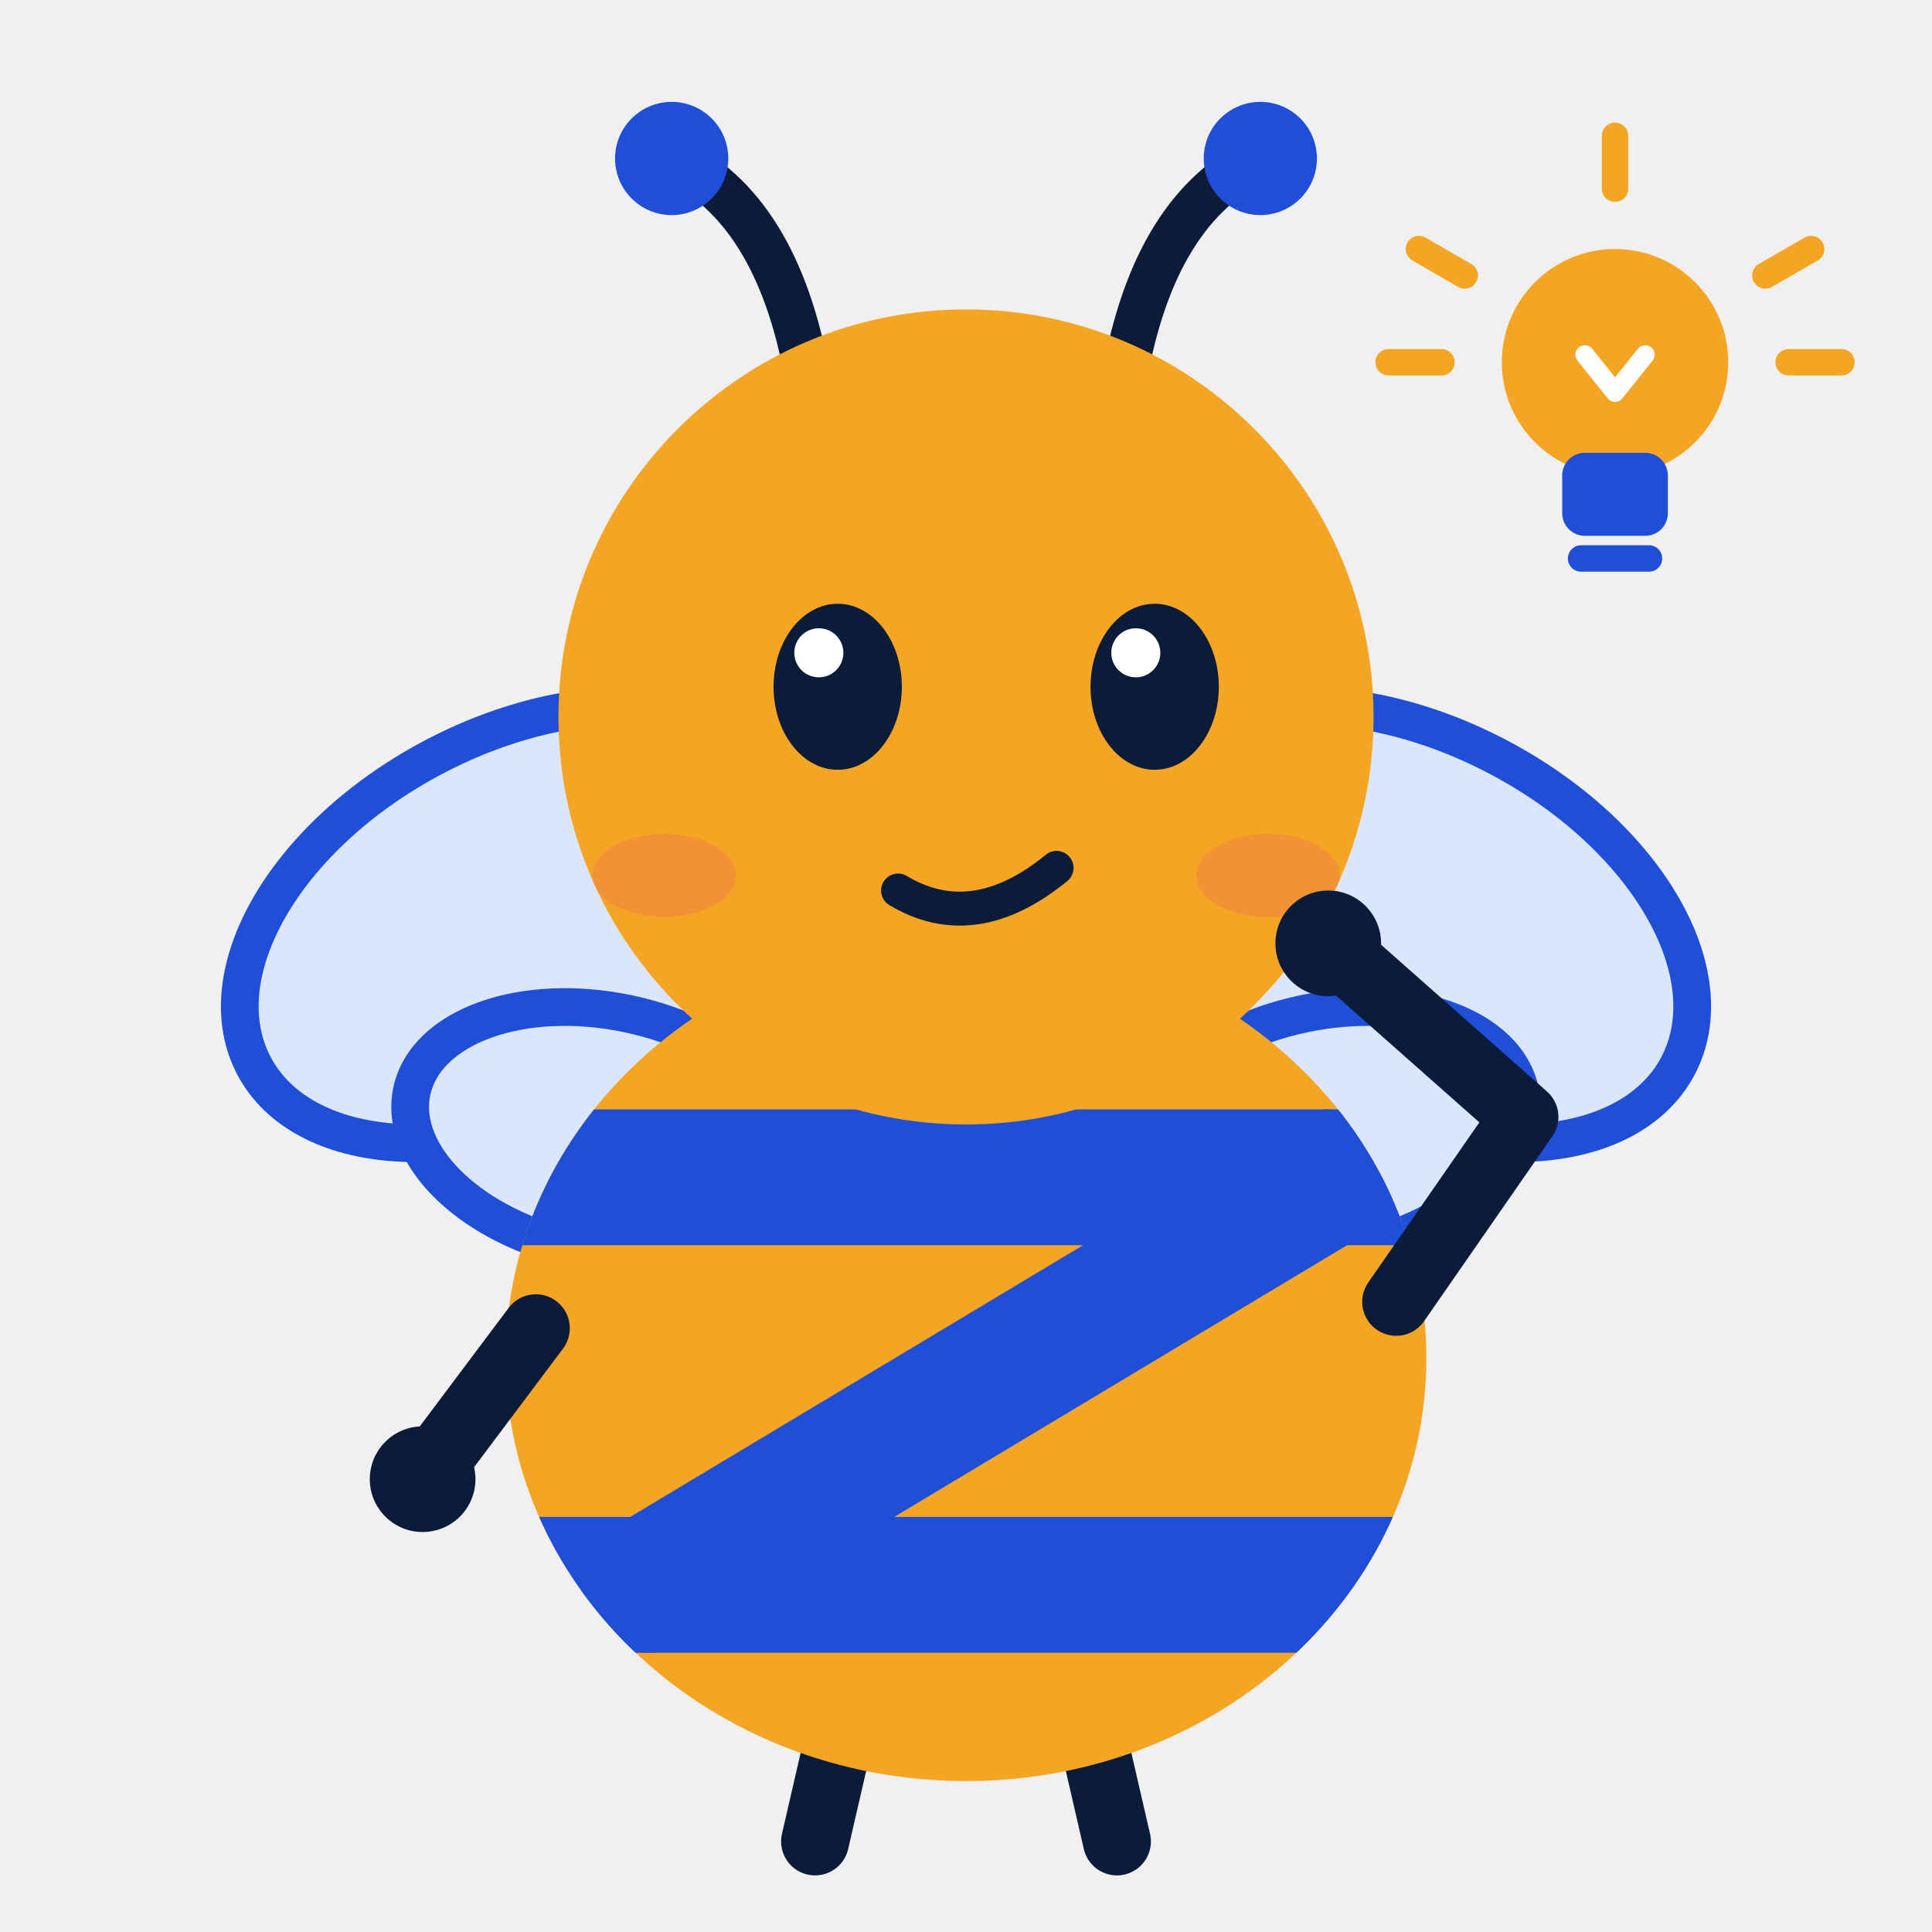
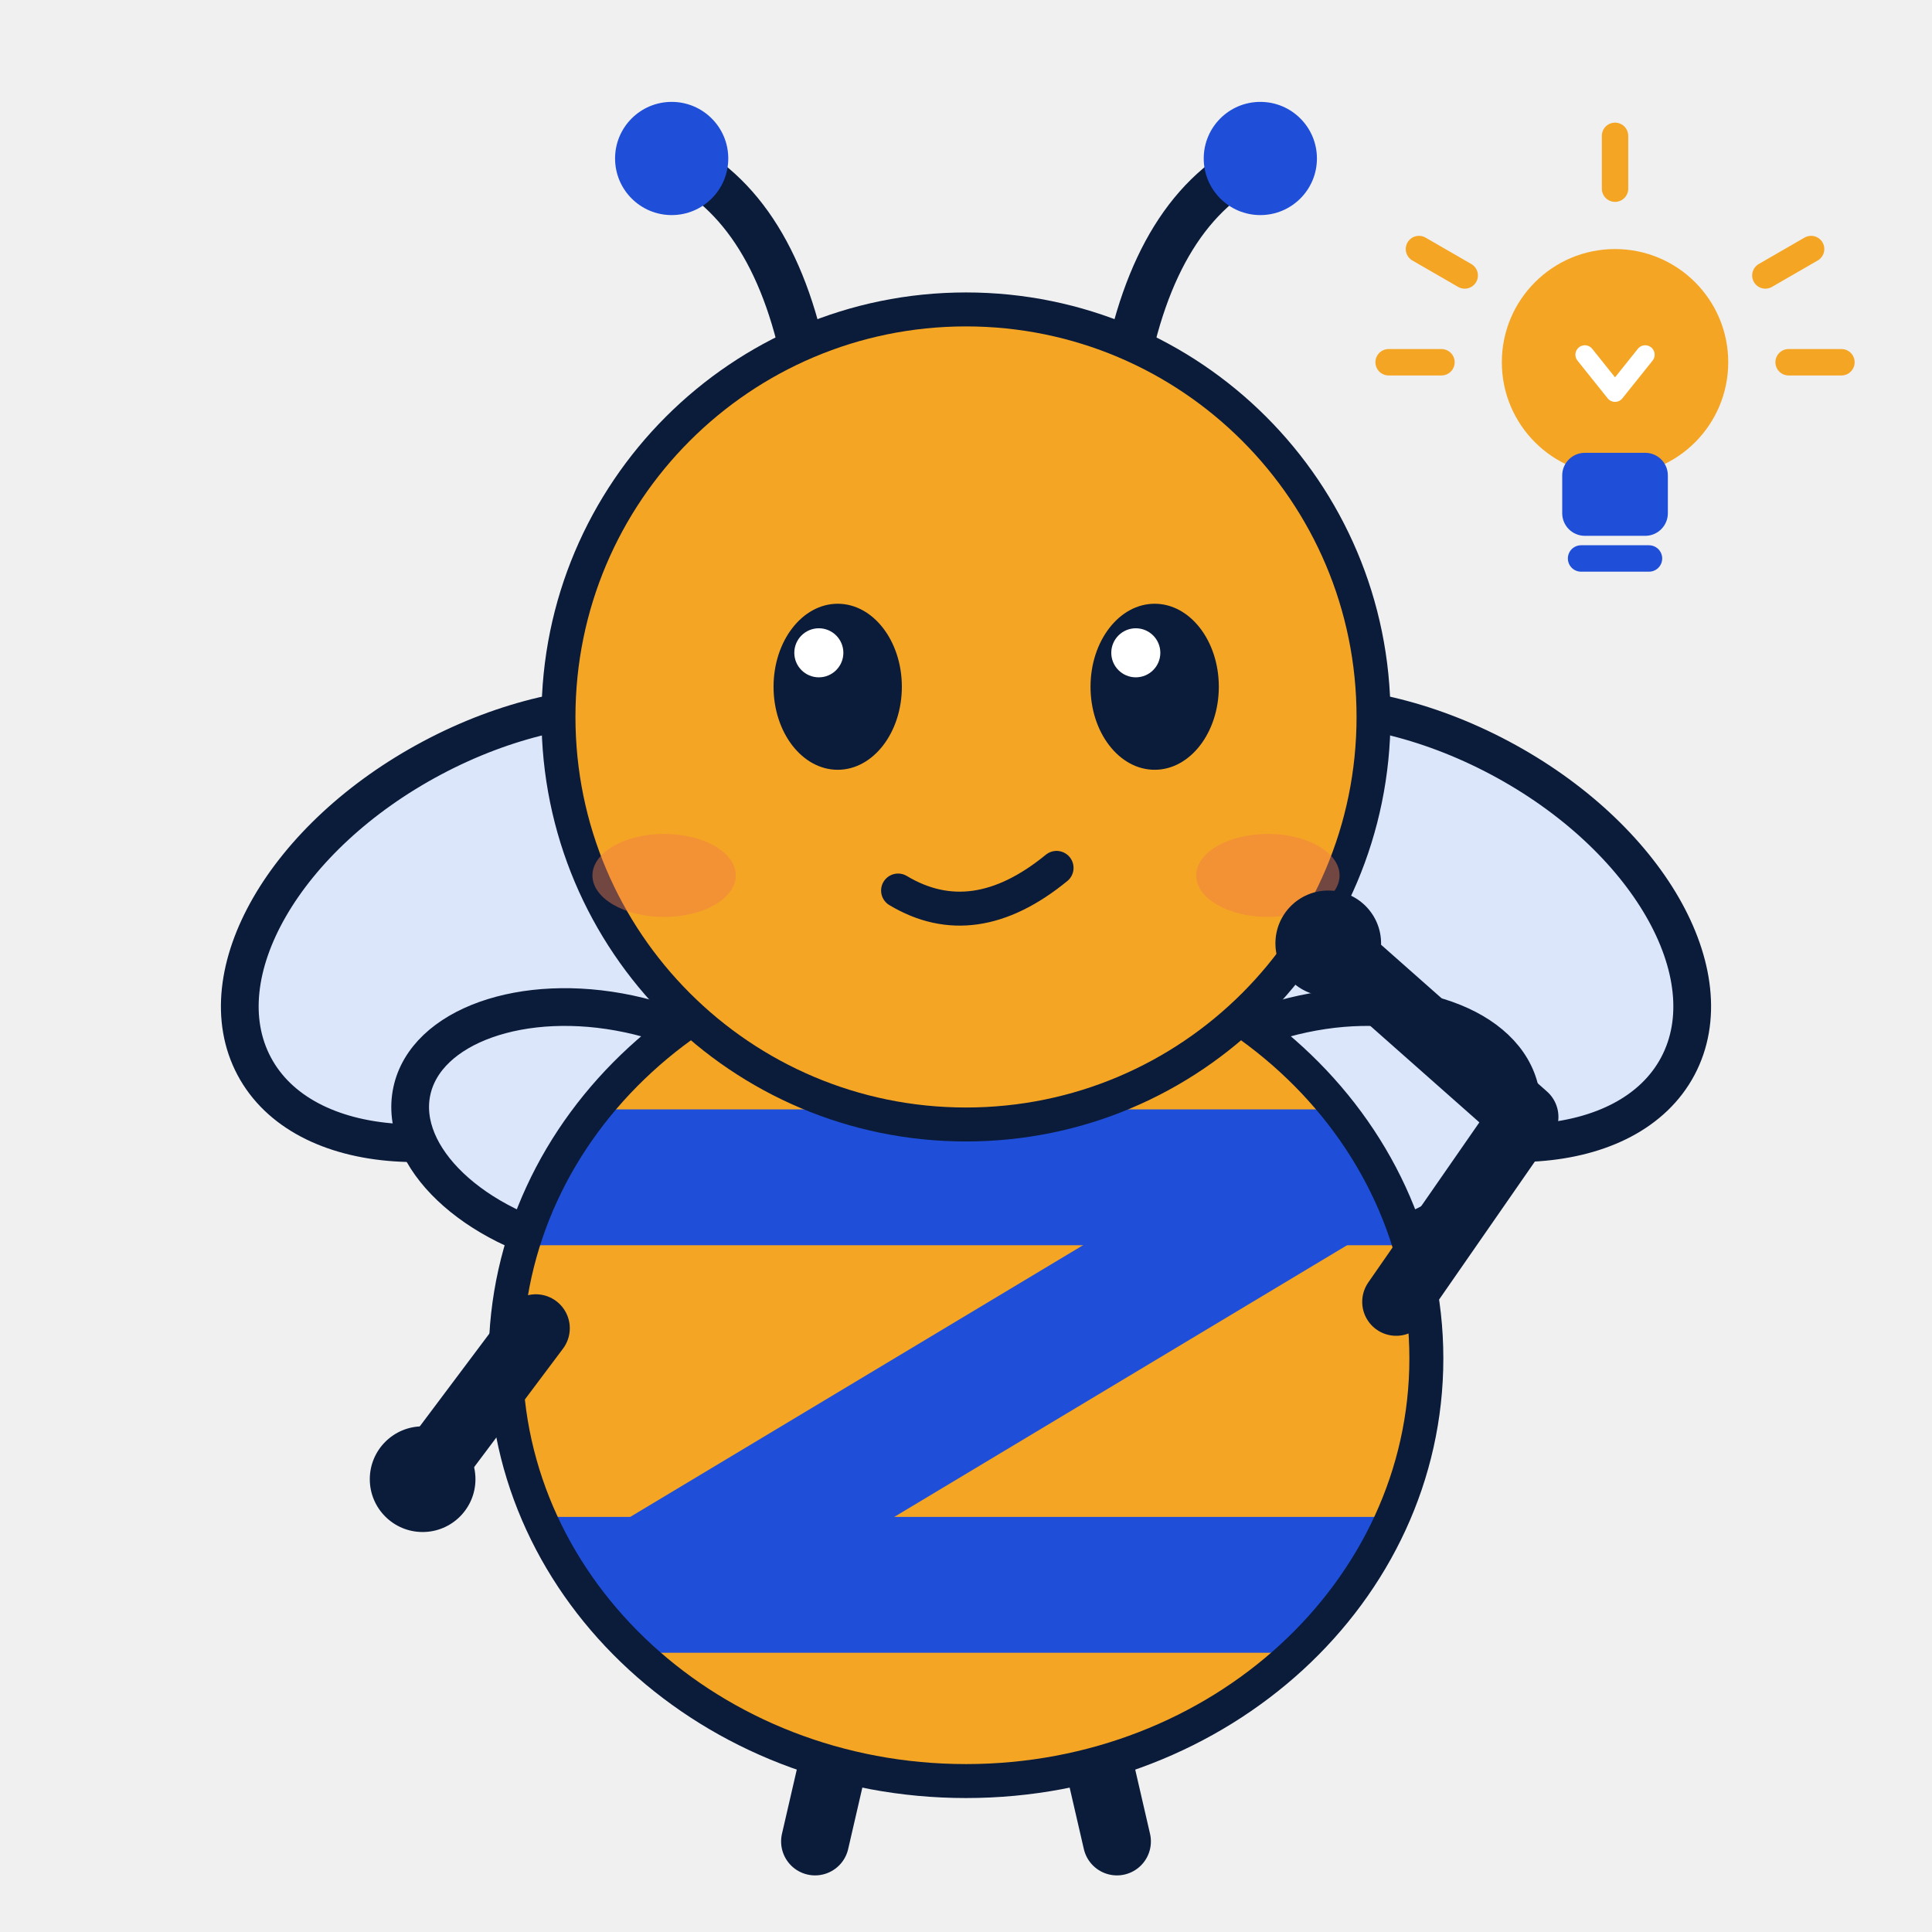
<svg xmlns="http://www.w3.org/2000/svg" viewBox="0 0 512 512" width="512" height="512" role="img" aria-label="Abelha Rizzygo All com uma ideia">
-   <ellipse cx="138" cy="245" rx="80" ry="50" fill="#DCE6FB" stroke="#1F4FD8" stroke-width="10" transform="rotate(-28 138 245)" />
-   <ellipse cx="374" cy="245" rx="80" ry="50" fill="#DCE6FB" stroke="#1F4FD8" stroke-width="10" transform="rotate(28 374 245)" />
-   <ellipse cx="160" cy="300" rx="52" ry="32" fill="#DCE6FB" stroke="#1F4FD8" stroke-width="10" transform="rotate(12 160 300)" />
-   <ellipse cx="352" cy="300" rx="52" ry="32" fill="#DCE6FB" stroke="#1F4FD8" stroke-width="10" transform="rotate(-12 352 300)" />
+   <ellipse cx="138" cy="245" rx="80" ry="50" fill="#DCE6FB" stroke="#0B1B3A" stroke-width="10" transform="rotate(-28 138 245)" />
+   <ellipse cx="374" cy="245" rx="80" ry="50" fill="#DCE6FB" stroke="#0B1B3A" stroke-width="10" transform="rotate(28 374 245)" />
+   <ellipse cx="160" cy="300" rx="52" ry="32" fill="#DCE6FB" stroke="#0B1B3A" stroke-width="10" transform="rotate(12 160 300)" />
+   <ellipse cx="352" cy="300" rx="52" ry="32" fill="#DCE6FB" stroke="#0B1B3A" stroke-width="10" transform="rotate(-12 352 300)" />
  <path d="M214 100 Q206 55 178 42" fill="none" stroke="#0B1B3A" stroke-width="12" stroke-linecap="round" />
  <circle cx="178" cy="42" r="15" fill="#1F4FD8" />
  <path d="M298 100 Q306 55 334 42" fill="none" stroke="#0B1B3A" stroke-width="12" stroke-linecap="round" />
  <circle cx="334" cy="42" r="15" fill="#1F4FD8" />
  <path d="M222 462 L216 488" fill="none" stroke="#0B1B3A" stroke-width="18" stroke-linecap="round" stroke-linejoin="round" />
  <path d="M290 462 L296 488" fill="none" stroke="#0B1B3A" stroke-width="18" stroke-linecap="round" stroke-linejoin="round" />
  <defs>
    <clipPath id="barriga">
      <ellipse cx="256" cy="360" rx="122" ry="112" />
    </clipPath>
  </defs>
  <ellipse cx="256" cy="360" rx="122" ry="112" fill="#F5A524" />
  <g clip-path="url(#barriga)">
    <path d="M120 312 L392 312" fill="none" stroke="#1F4FD8" stroke-width="36" stroke-linecap="round" stroke-linejoin="round" />
    <path d="M352 312 L172 420" fill="none" stroke="#1F4FD8" stroke-width="36" stroke-linecap="round" stroke-linejoin="round" />
    <path d="M120 420 L392 420" fill="none" stroke="#1F4FD8" stroke-width="36" stroke-linecap="round" stroke-linejoin="round" />
  </g>
+   <ellipse cx="256" cy="360" rx="122" ry="112" fill="none" stroke="#0B1B3A" stroke-width="9" />
  <path d="M142 352 L112 392" fill="none" stroke="#0B1B3A" stroke-width="18" stroke-linecap="round" stroke-linejoin="round" />
  <circle cx="112" cy="392" r="14" fill="#0B1B3A" />
-   <circle cx="256" cy="190" r="108" fill="#F5A524" />
+   <circle cx="256" cy="190" r="108" fill="#F5A524" stroke="#0B1B3A" stroke-width="9" />
  <ellipse cx="222" cy="182" rx="17" ry="22" fill="#0B1B3A" />
  <circle cx="217" cy="173" r="6.5" fill="#FFFFFF" />
  <ellipse cx="306" cy="182" rx="17" ry="22" fill="#0B1B3A" />
  <circle cx="301" cy="173" r="6.5" fill="#FFFFFF" />
  <ellipse cx="176" cy="232" rx="19" ry="11" fill="#F07A4A" opacity="0.45" />
  <ellipse cx="336" cy="232" rx="19" ry="11" fill="#F07A4A" opacity="0.45" />
  <path d="M238 236 Q258 248 280 230" fill="none" stroke="#0B1B3A" stroke-width="9" stroke-linecap="round" />
  <path d="M370 345 L404 296 L352 250" fill="none" stroke="#0B1B3A" stroke-width="18" stroke-linecap="round" stroke-linejoin="round" />
  <circle cx="352" cy="250" r="14" fill="#0B1B3A" />
  <circle cx="428" cy="96" r="30" fill="#F5A524" />
  <rect x="414" y="120" width="28" height="22" rx="6" fill="#1F4FD8" />
  <path d="M419 148 L437 148" fill="none" stroke="#1F4FD8" stroke-width="7" stroke-linecap="round" stroke-linejoin="round" />
  <path d="M420 94 L428 104 L436 94" fill="none" stroke="#FFFFFF" stroke-width="5" stroke-linecap="round" stroke-linejoin="round" />
  <path d="M388.163 73.0 L376.038 66.0" fill="none" stroke="#F5A524" stroke-width="7" stroke-linecap="round" stroke-linejoin="round" />
  <path d="M428.0 50.0 L428.0 36.0" fill="none" stroke="#F5A524" stroke-width="7" stroke-linecap="round" stroke-linejoin="round" />
  <path d="M467.837 73.0 L479.962 66.0" fill="none" stroke="#F5A524" stroke-width="7" stroke-linecap="round" stroke-linejoin="round" />
  <path d="M474.0 96.0 L488.0 96.0" fill="none" stroke="#F5A524" stroke-width="7" stroke-linecap="round" stroke-linejoin="round" />
  <path d="M382.0 96.0 L368.0 96" fill="none" stroke="#F5A524" stroke-width="7" stroke-linecap="round" stroke-linejoin="round" />
</svg>
